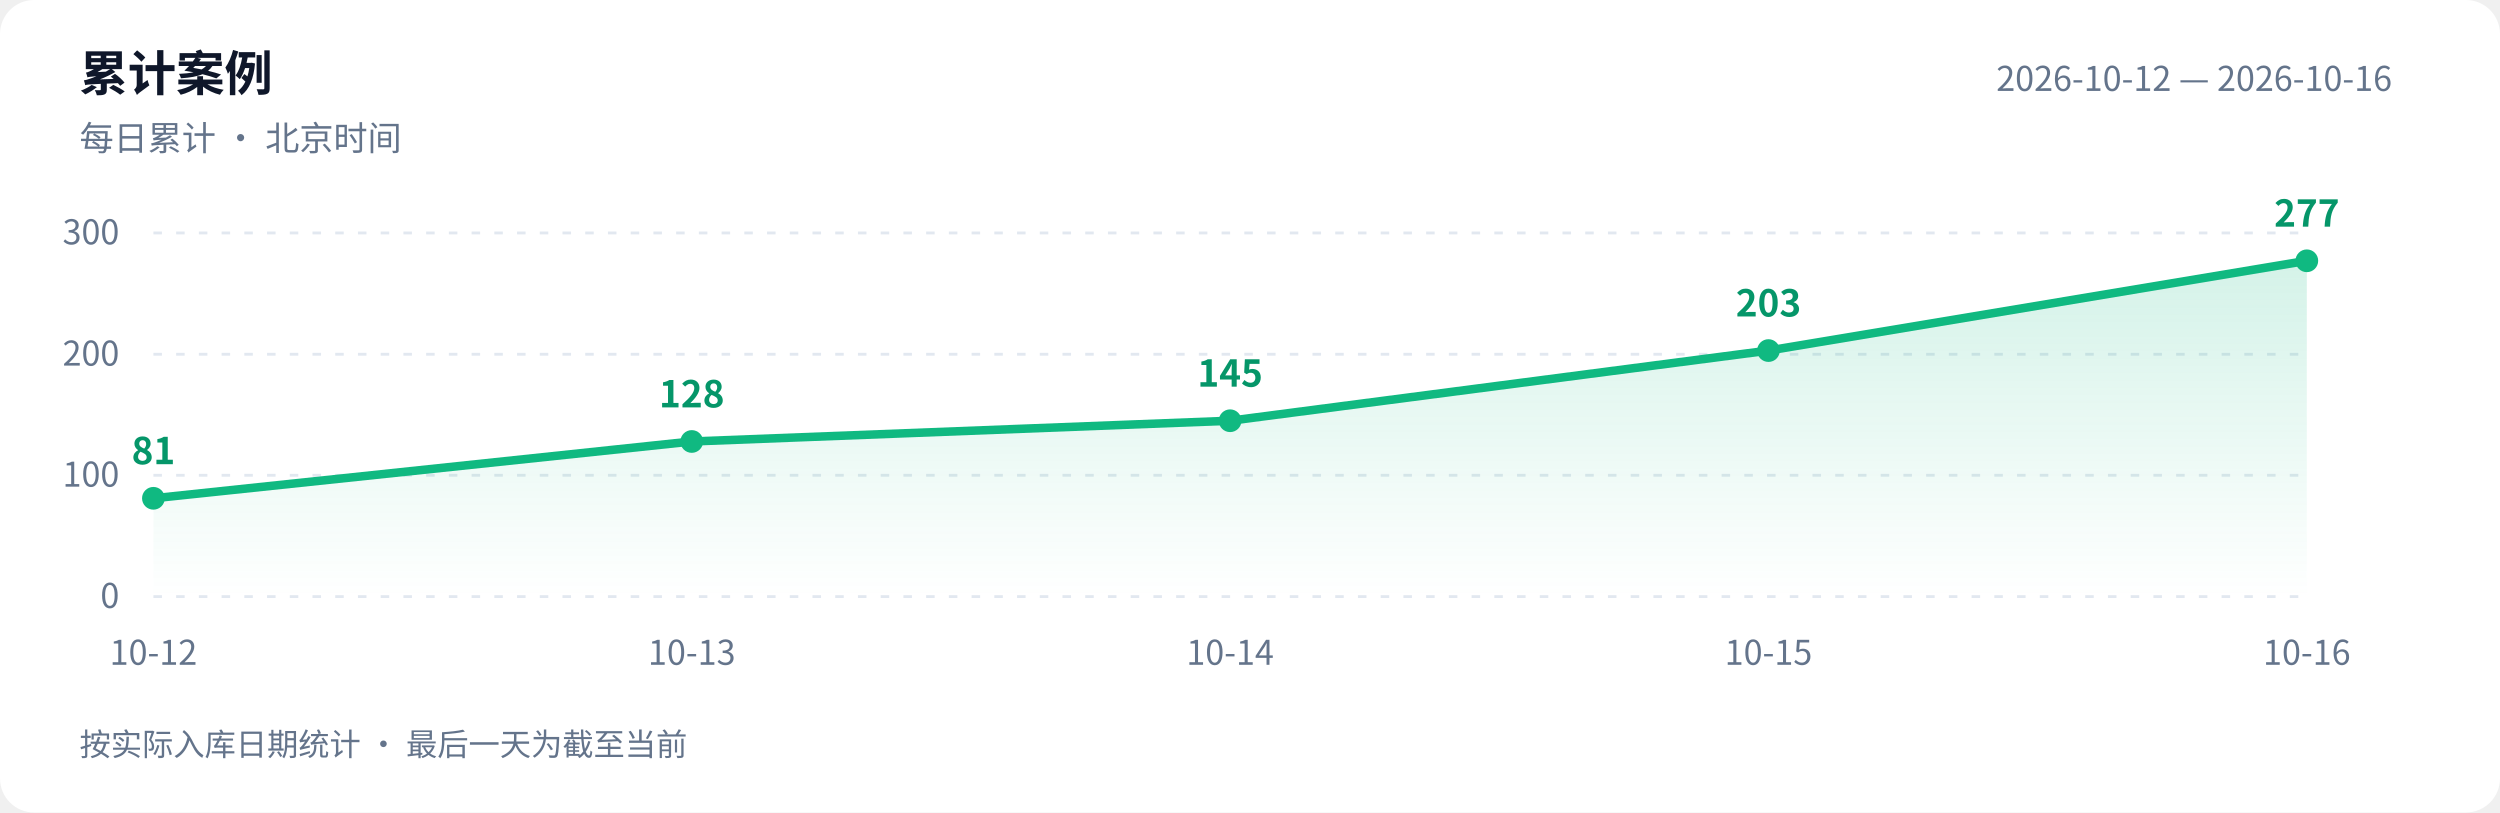
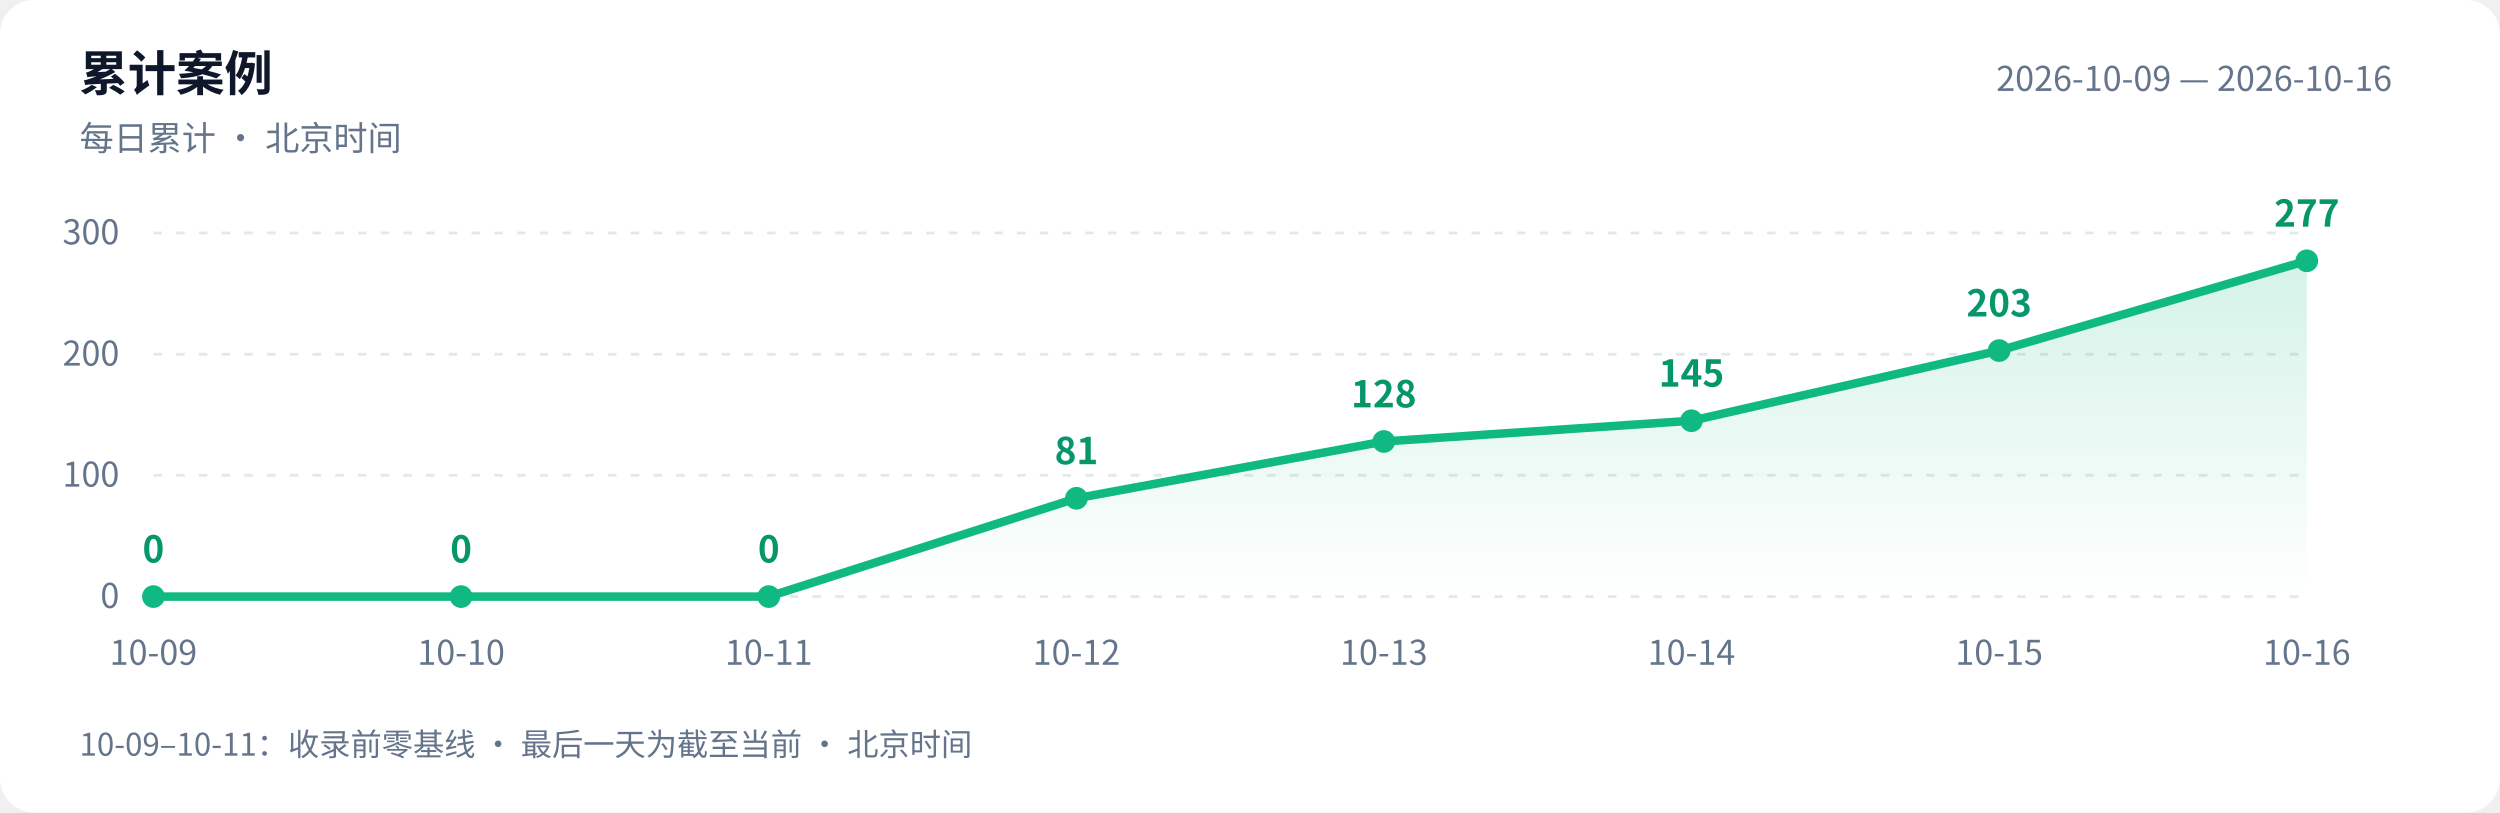
<svg xmlns="http://www.w3.org/2000/svg" width="880" height="286" viewBox="0 0 880 286" role="img" aria-labelledby="title desc">
  <defs>
    <linearGradient id="area" x1="0" y1="0" x2="0" y2="1">
      <stop offset="0" stop-color="#10b981" stop-opacity=".18" />
      <stop offset="1" stop-color="#10b981" stop-opacity="0" />
    </linearGradient>
  </defs>
  <style>text{font-family:-apple-system,BlinkMacSystemFont,"PingFang SC","Microsoft YaHei","WenQuanYi Zen Hei","Segoe UI","Noto Sans CJK SC",sans-serif;fill:#64748b;font-size:12px}.bg{fill:#fff}.heading{fill:#0f172a;font-size:17px;font-weight:600}.grid{stroke:#e2e8f0;stroke-dasharray:3 5}.value{fill:#059669;font-size:13px;font-weight:600}@media(prefers-color-scheme:dark){.bg{fill:#0d1117}text{fill:#8b949e}.heading{fill:#e6edf3}.grid{stroke:#30363d}.value{fill:#34d399}}</style>
  <rect class="bg" width="880" height="286" rx="12" />
  <text class="heading" x="28" y="32">累计案例</text>
  <text x="28" y="53">每日累计 · 北京时间</text>
-   <text x="842" y="32" text-anchor="end">2026-10-12 — 2026-10-16</text>
+   <text x="842" y="32" text-anchor="end">2026-10-09 — 2026-10-16</text>
  <path class="grid" d="M 54 210.0 H 812" />
  <text x="42" y="214.0" text-anchor="end">0</text>
  <path class="grid" d="M 54 167.3 H 812" />
  <text x="42" y="171.3" text-anchor="end">100</text>
  <path class="grid" d="M 54 124.7 H 812" />
  <text x="42" y="128.7" text-anchor="end">200</text>
  <path class="grid" d="M 54 82.0 H 812" />
  <text x="42" y="86.0" text-anchor="end">300</text>
-   <path d="M 54 210 L 54.0 175.4 L 243.5 155.4 L 433.0 148.1 L 622.5 123.4 L 812.0 91.8 L 812.0 210 Z" fill="url(#area)" />
-   <polyline points="54.0,175.4 243.5,155.4 433.0,148.1 622.5,123.4 812.0,91.8" fill="none" stroke="#10b981" stroke-width="3" stroke-linejoin="round" stroke-linecap="round" />
-   <circle cx="54.0" cy="175.4" r="4" fill="#10b981" />
-   <text class="value" x="54.0" y="163.4" text-anchor="middle">81</text>
-   <text x="54.0" y="234" text-anchor="middle">10-12</text>
-   <circle cx="243.5" cy="155.4" r="4" fill="#10b981" />
-   <text class="value" x="243.5" y="143.4" text-anchor="middle">128</text>
-   <text x="243.5" y="234" text-anchor="middle">10-13</text>
-   <circle cx="433.0" cy="148.1" r="4" fill="#10b981" />
-   <text class="value" x="433.0" y="136.1" text-anchor="middle">145</text>
-   <text x="433.0" y="234" text-anchor="middle">10-14</text>
-   <circle cx="622.5" cy="123.4" r="4" fill="#10b981" />
-   <text class="value" x="622.5" y="111.4" text-anchor="middle">203</text>
-   <text x="622.5" y="234" text-anchor="middle">10-15</text>
+   <path d="M 54 210 L 54.0 210.0 L 162.3 210.0 L 270.6 210.0 L 378.9 175.4 L 487.1 155.4 L 595.4 148.1 L 703.7 123.4 L 812.0 91.8 L 812.0 210 Z" fill="url(#area)" />
+   <polyline points="54.0,210.0 162.3,210.0 270.6,210.0 378.9,175.4 487.1,155.4 595.4,148.1 703.7,123.4 812.0,91.8" fill="none" stroke="#10b981" stroke-width="3" stroke-linejoin="round" stroke-linecap="round" />
+   <circle cx="54.0" cy="210.0" r="4" fill="#10b981" />
+   <text class="value" x="54.0" y="198.0" text-anchor="middle">0</text>
+   <text x="54.0" y="234" text-anchor="middle">10-09</text>
+   <circle cx="162.3" cy="210.0" r="4" fill="#10b981" />
+   <text class="value" x="162.3" y="198.0" text-anchor="middle">0</text>
+   <text x="162.3" y="234" text-anchor="middle">10-10</text>
+   <circle cx="270.6" cy="210.0" r="4" fill="#10b981" />
+   <text class="value" x="270.6" y="198.0" text-anchor="middle">0</text>
+   <text x="270.6" y="234" text-anchor="middle">10-11</text>
+   <circle cx="378.9" cy="175.4" r="4" fill="#10b981" />
+   <text class="value" x="378.9" y="163.4" text-anchor="middle">81</text>
+   <text x="378.9" y="234" text-anchor="middle">10-12</text>
+   <circle cx="487.1" cy="155.4" r="4" fill="#10b981" />
+   <text class="value" x="487.1" y="143.4" text-anchor="middle">128</text>
+   <text x="487.1" y="234" text-anchor="middle">10-13</text>
+   <circle cx="595.4" cy="148.1" r="4" fill="#10b981" />
+   <text class="value" x="595.4" y="136.1" text-anchor="middle">145</text>
+   <text x="595.4" y="234" text-anchor="middle">10-14</text>
+   <circle cx="703.7" cy="123.4" r="4" fill="#10b981" />
+   <text class="value" x="703.7" y="111.4" text-anchor="middle">203</text>
+   <text x="703.7" y="234" text-anchor="middle">10-15</text>
  <circle cx="812.0" cy="91.8" r="4" fill="#10b981" />
  <text class="value" x="812.0" y="79.8" text-anchor="middle">277</text>
  <text x="812.0" y="234" text-anchor="middle">10-16</text>
-   <text x="28" y="266" style="font-size:11px">按实际入库日期统计 · 最后一天为截至当前</text>
+   <text x="28" y="266" style="font-size:11px">10-09–10-11：收录前零基线 · 最后一天为截至当前 · 北京时间</text>
</svg>
